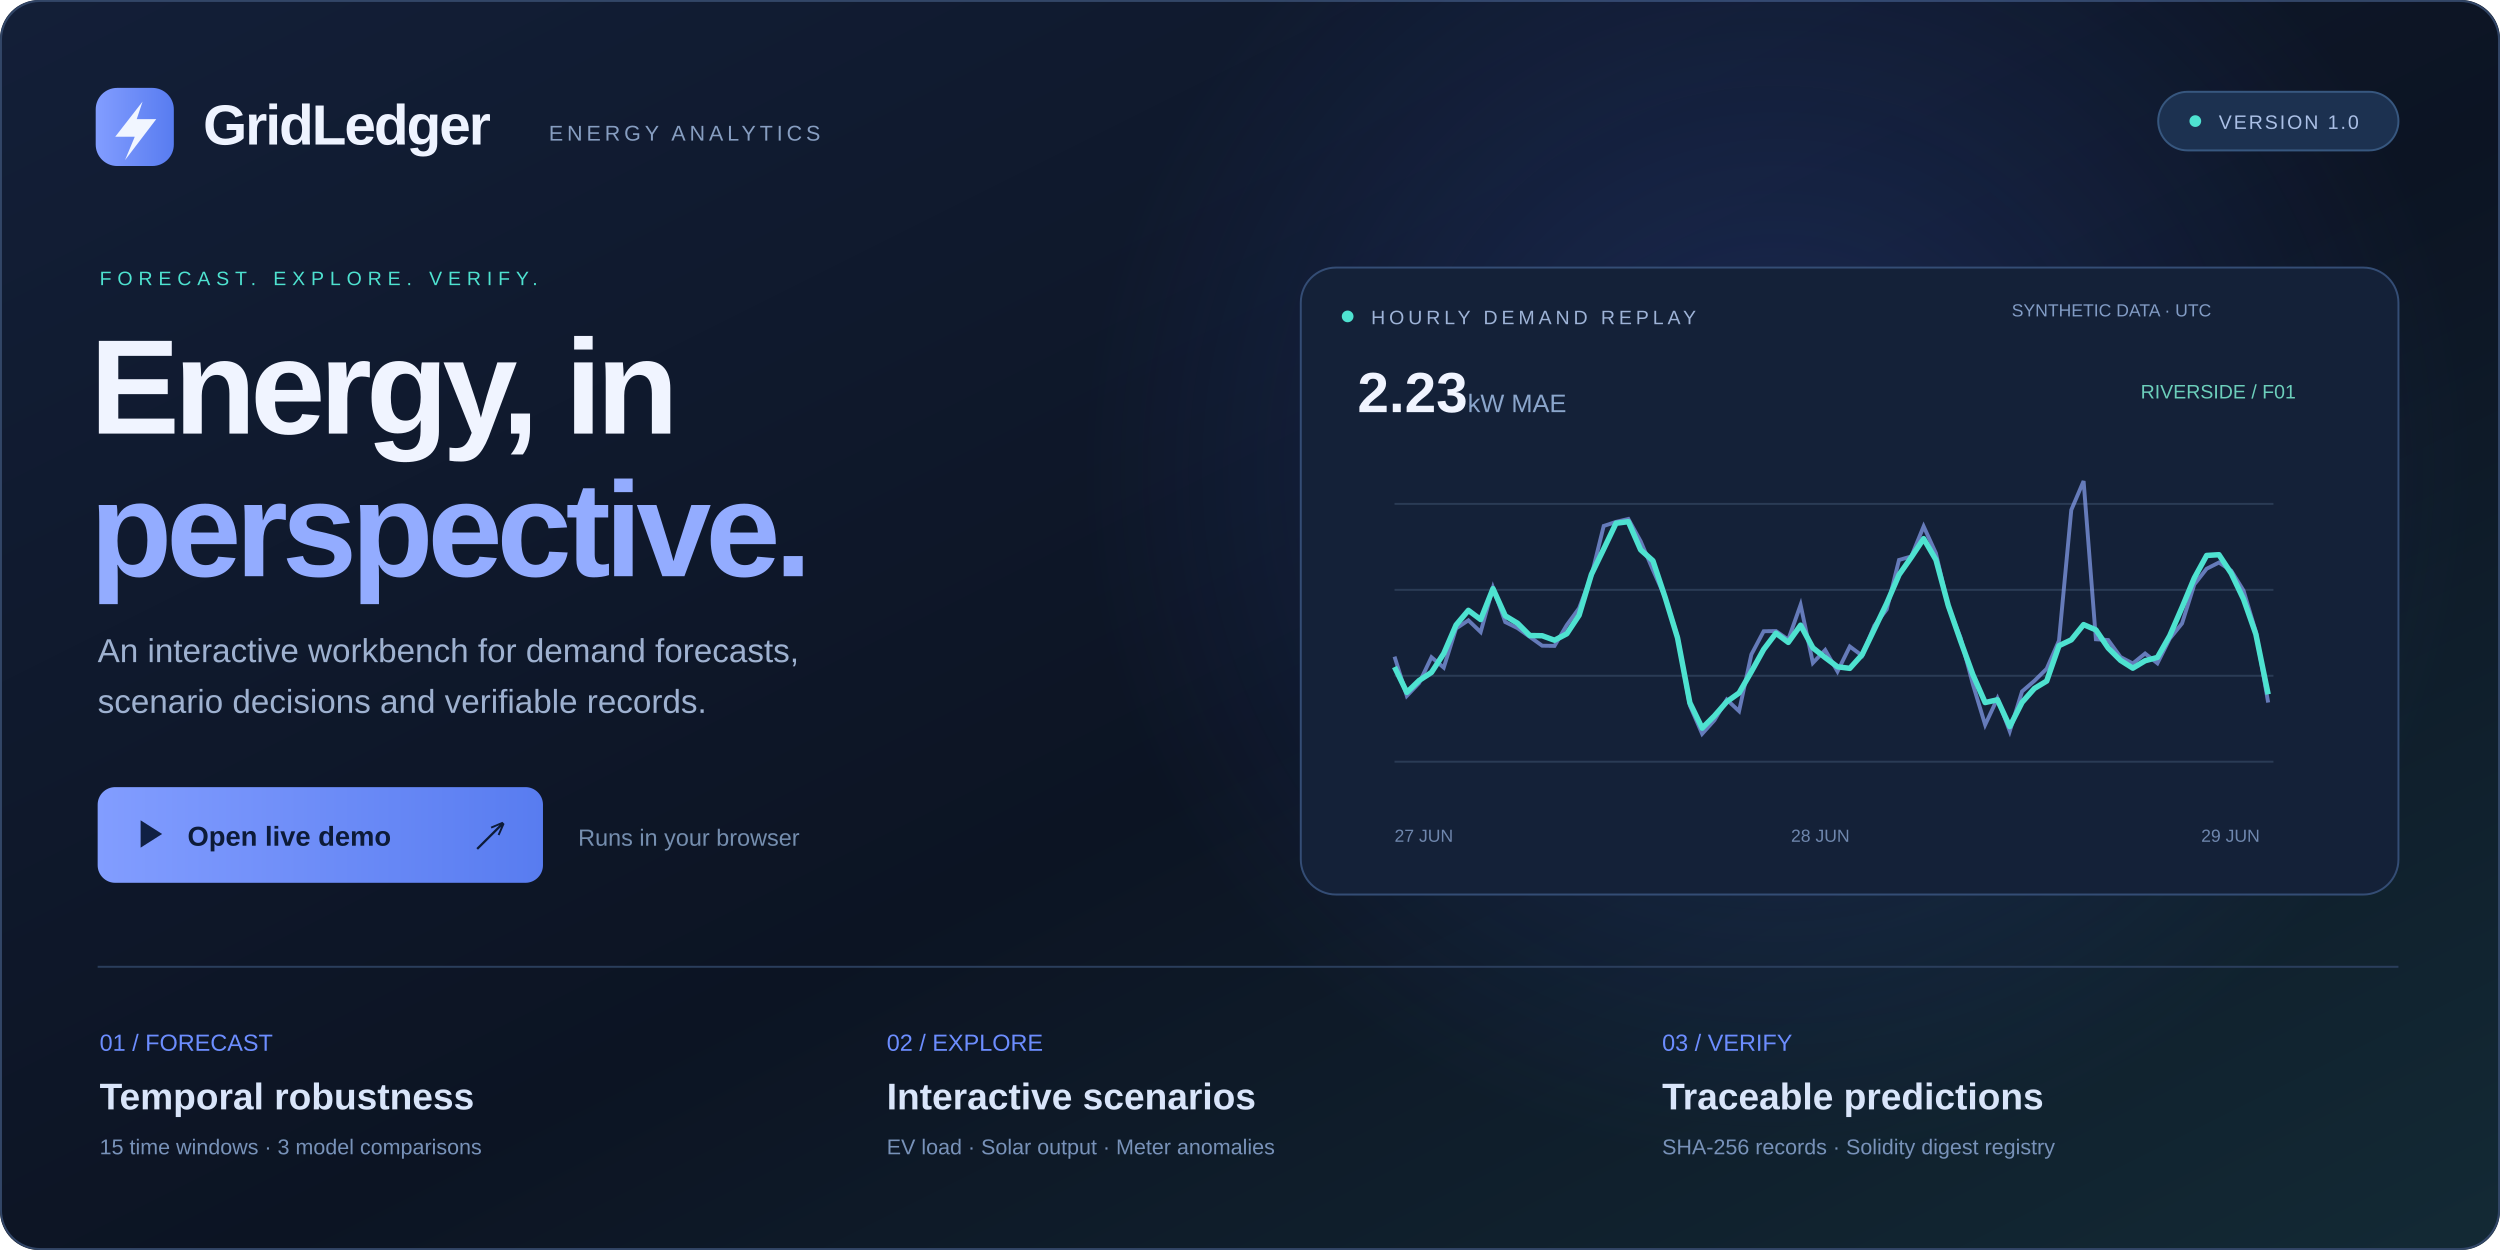
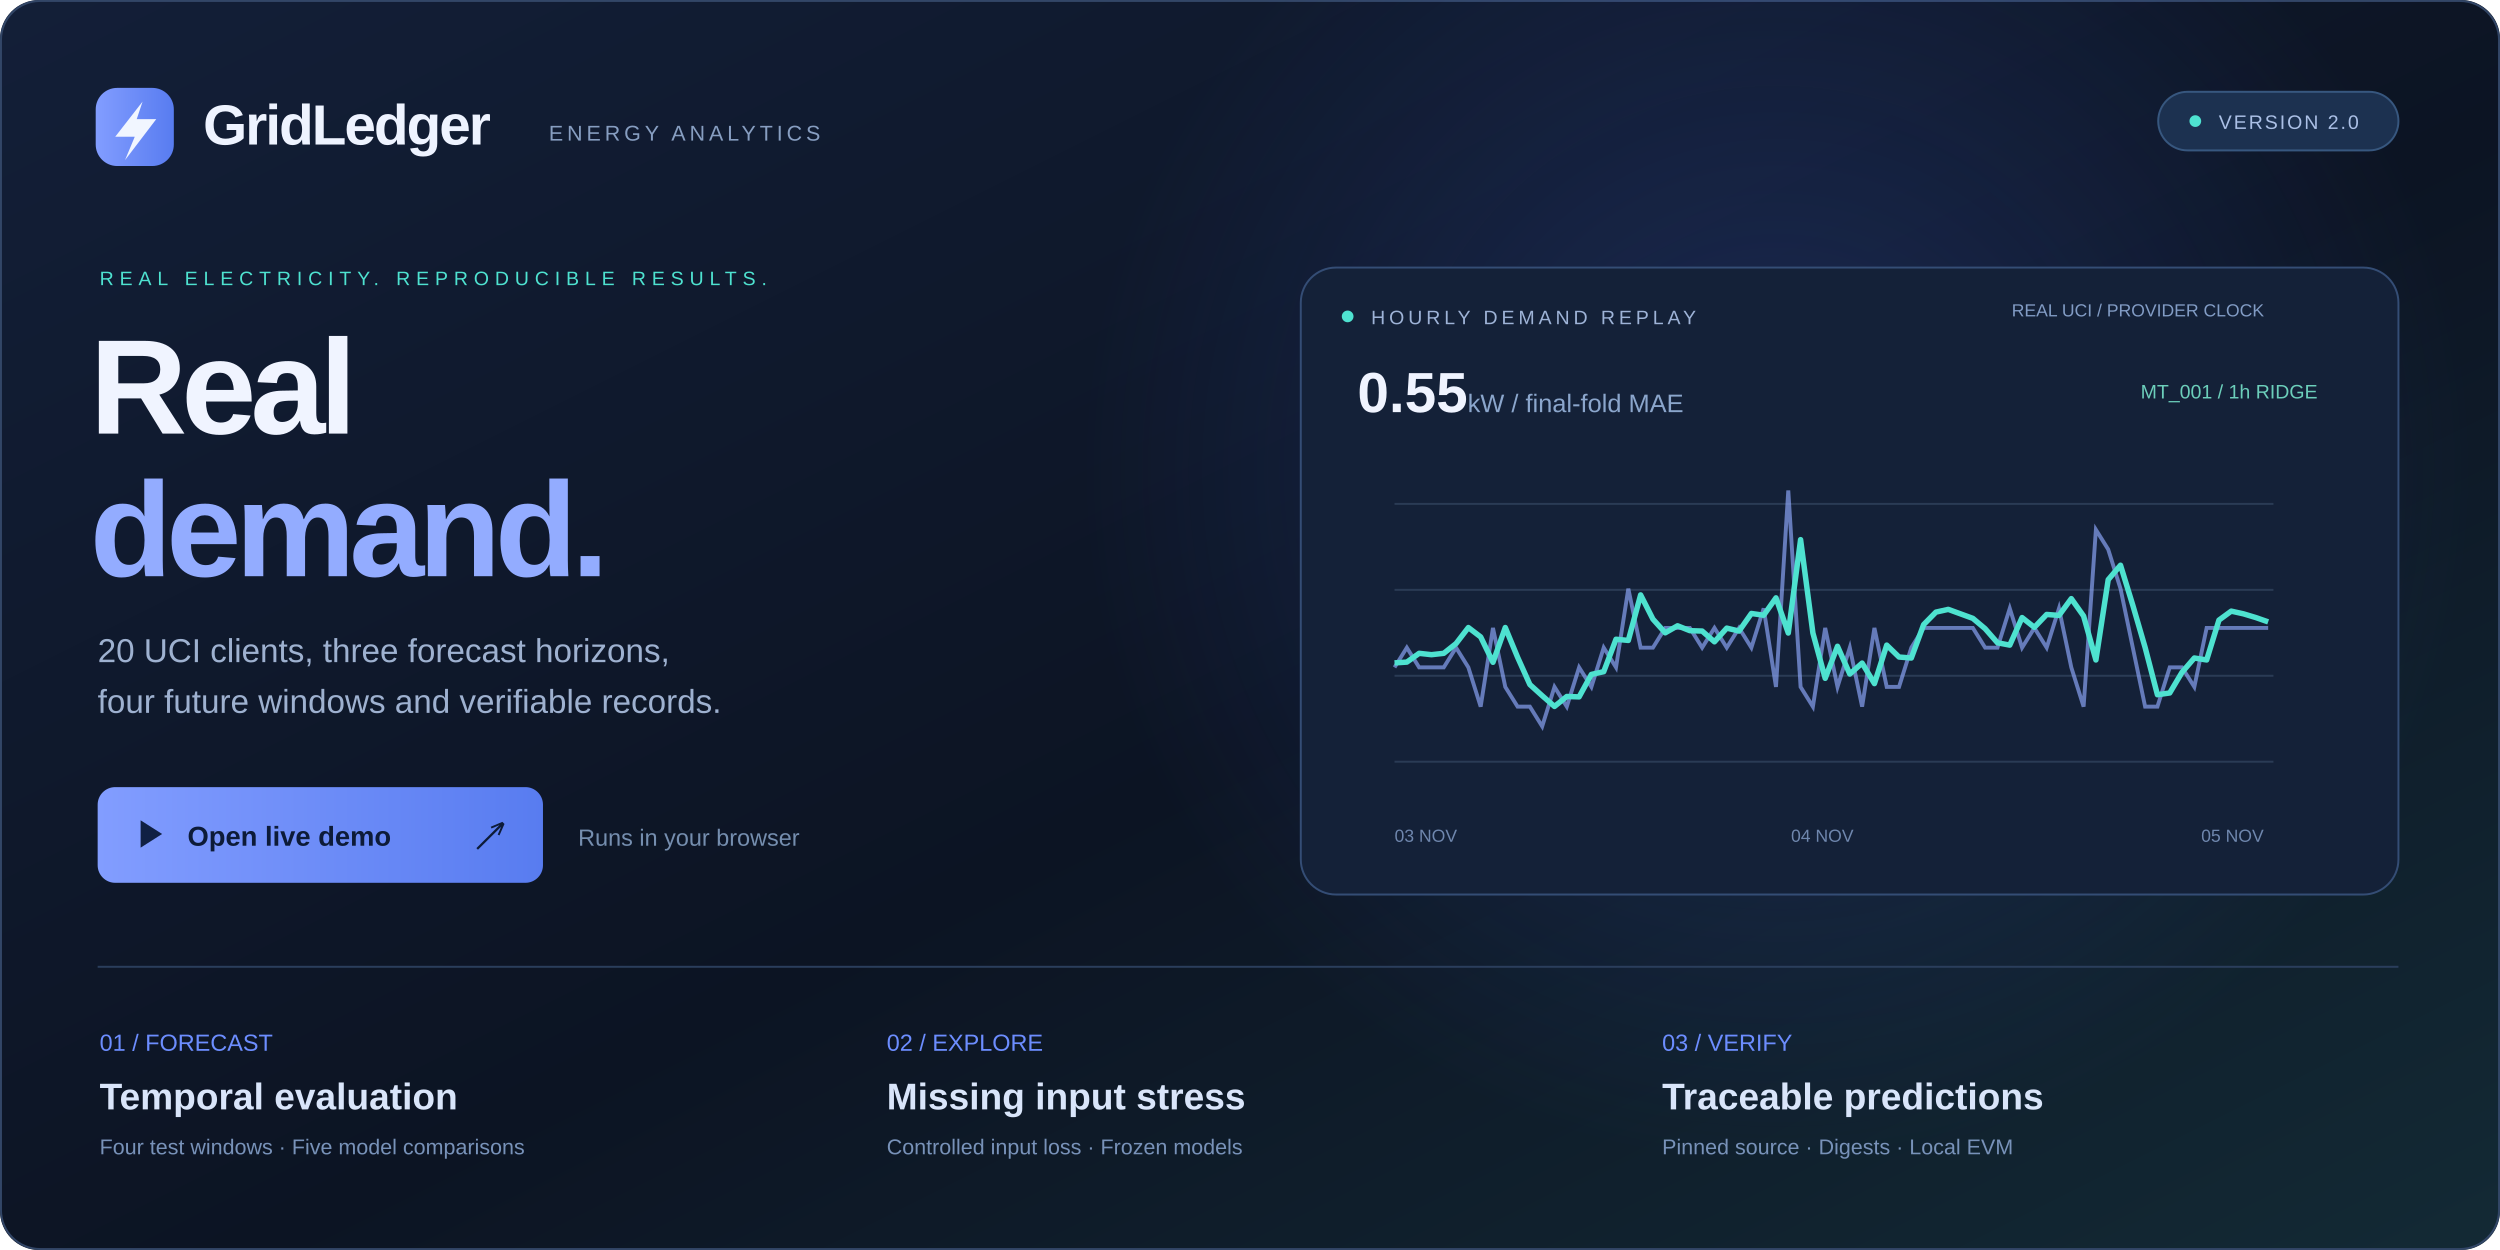
<svg xmlns="http://www.w3.org/2000/svg" width="1280" height="640" viewBox="0 0 1280 640">
  <defs>
    <linearGradient id="bg" x2="1" y2="1">
      <stop stop-color="#131f38" />
      <stop offset=".55" stop-color="#0c1423" />
      <stop offset="1" stop-color="#132a35" />
    </linearGradient>
    <radialGradient id="glow">
      <stop stop-color="#476be2" stop-opacity=".24" />
      <stop offset="1" stop-color="#476be2" stop-opacity="0" />
    </radialGradient>
    <linearGradient id="btn">
      <stop stop-color="#829dff" />
      <stop offset="1" stop-color="#587cf0" />
    </linearGradient>
  </defs>
  <rect width="1280" height="640" rx="20" fill="url(#bg)" />
  <rect x=".5" y=".5" width="1279" height="639" rx="20" fill="none" stroke="#324667" />
  <circle cx="910" cy="240" r="360" fill="url(#glow)" />
  <g font-family="Arial,Helvetica,sans-serif">
    <rect x="49" y="45" width="40" height="40" rx="11" fill="url(#btn)" />
    <path d="M73 52 59 70h10l-5 12 16-21H70z" fill="#f1f6ff" />
    <text x="104" y="74" fill="#eef3ff" font-size="29" font-weight="700" letter-spacing="-1">GridLedger</text>
    <text x="281" y="72" fill="#879ec1" font-size="11" letter-spacing="2">ENERGY ANALYTICS</text>
    <rect x="1105" y="47" width="123" height="30" rx="15" fill="#1c3150" stroke="#37577f" />
    <circle cx="1124" cy="62" r="3" fill="#4ee2d0" />
-     <text x="1136" y="66" fill="#abc0e6" font-size="10" letter-spacing="1">VERSION 1.0</text>
-     <text x="51" y="146" fill="#4ee2d0" font-size="10" letter-spacing="3">FORECAST. EXPLORE. VERIFY.</text>
-     <text x="46" y="222" fill="#f0f4ff" font-size="69" font-weight="700" letter-spacing="-3">Energy, in</text>
-     <text x="46" y="295" fill="#93acff" font-size="69" font-weight="700" letter-spacing="-3">perspective.</text>
-     <text x="50" y="339" fill="#9eb1d0" font-size="17">An interactive workbench for demand forecasts,</text>
-     <text x="50" y="365" fill="#9eb1d0" font-size="17">scenario decisions and verifiable records.</text>
+     <text x="1136" y="66" fill="#abc0e6" font-size="10" letter-spacing="1">VERSION 2.0</text>
+     <text x="51" y="146" fill="#4ee2d0" font-size="10" letter-spacing="3">REAL ELECTRICITY. REPRODUCIBLE RESULTS.</text>
+     <text x="46" y="222" fill="#f0f4ff" font-size="69" font-weight="700" letter-spacing="-3">Real</text>
+     <text x="46" y="295" fill="#93acff" font-size="69" font-weight="700" letter-spacing="-3">demand.</text>
+     <text x="50" y="339" fill="#9eb1d0" font-size="17">20 UCI clients, three forecast horizons,</text>
+     <text x="50" y="365" fill="#9eb1d0" font-size="17">four future windows and verifiable records.</text>
    <rect x="50" y="403" width="228" height="49" rx="9" fill="url(#btn)" />
    <path d="m72 420 11 7-11 7z" fill="#102043" />
    <text x="96" y="433" fill="#0d1b38" font-size="14" font-weight="700">Open live demo</text>
    <text x="244" y="434" fill="#0d1b38" font-size="20">↗</text>
    <text x="296" y="433" fill="#758eaf" font-size="12">Runs in your browser</text>
    <rect x="666" y="137" width="562" height="321" rx="18" fill="#142138" stroke="#344d75" />
    <circle cx="690" cy="162" r="3" fill="#4ee2d0" />
    <text x="702" y="166" fill="#9eb3d7" font-size="10" letter-spacing="2">HOURLY DEMAND REPLAY</text>
-     <text x="695" y="211" fill="#f0f4ff" font-size="29" font-weight="700">2.23<tspan font-size="13" fill="#8ba6cc" font-weight="400"> kW MAE</tspan>
+     <text x="695" y="211" fill="#f0f4ff" font-size="29" font-weight="700">0.55<tspan font-size="13" fill="#8ba6cc" font-weight="400"> kW / final-fold MAE</tspan>
    </text>
-     <text x="1096" y="204" fill="#6ccfbb" font-size="10">RIVERSIDE / F01</text>
+     <text x="1096" y="204" fill="#6ccfbb" font-size="10">MT_001 / 1h RIDGE</text>
    <g stroke="#2a3b55">
      <line x1="714" x2="1164" y1="258" y2="258" />
      <line x1="714" x2="1164" y1="302" y2="302" />
      <line x1="714" x2="1164" y1="346" y2="346" />
      <line x1="714" x2="1164" y1="390" y2="390" />
    </g>
-     <polyline points="714.0,336.2 720.3,356.3 726.6,349.7 732.9,336.5 739.2,341.8 745.5,321.8 751.8,317.6 758.1,323.6 764.4,300.9 770.7,318.5 777.0,321.6 783.3,326.1 789.6,330.6 795.9,330.7 802.2,320.0 808.5,311.4 814.8,294.8 821.1,269.3 827.4,267.2 833.7,265.7 840.0,277.1 846.3,291.8 852.6,305.9 858.9,326.0 865.2,361.2 871.5,375.7 877.8,368.7 884.1,358.2 890.4,364.1 896.7,335.1 903.0,323.2 909.3,323.1 915.6,327.5 921.9,309.7 928.2,339.4 934.5,332.8 940.8,343.8 947.1,331.0 953.4,335.7 959.7,320.3 966.0,312.0 972.3,286.7 978.6,284.9 984.9,269.5 991.2,283.3 997.5,310.6 1003.8,326.5 1010.1,350.3 1016.4,371.1 1022.7,357.6 1029.0,374.4 1035.3,354.0 1041.6,348.6 1047.9,342.4 1054.2,328.0 1060.5,261.1 1066.8,246.3 1073.1,327.3 1079.4,327.7 1085.7,336.4 1092.0,339.7 1098.3,334.6 1104.6,339.6 1110.9,327.0 1117.2,319.2 1123.5,299.2 1129.8,291.2 1136.1,288.0 1142.4,292.2 1148.7,302.4 1155.0,323.5 1161.3,359.7" fill="none" stroke="#91aaff" stroke-width="2" opacity=".65" />
-     <polyline points="714.0,341.5 720.3,354.5 726.6,348.4 732.9,344.3 739.2,334.6 745.5,320.0 751.8,312.5 758.1,317.2 764.4,301.4 770.7,315.3 777.0,319.1 783.3,325.4 789.6,325.5 795.9,327.8 802.2,324.5 808.5,315.0 814.8,294.1 821.1,281.1 827.4,267.9 833.7,267.1 840.0,281.5 846.3,287.1 852.6,306.0 858.9,326.6 865.2,359.8 871.5,372.8 877.8,366.5 884.1,359.3 890.4,354.8 896.7,343.9 903.0,332.5 909.3,324.2 915.6,328.9 921.9,320.1 928.2,331.7 934.5,336.7 940.8,341.4 947.1,342.2 953.4,335.2 959.7,322.1 966.0,308.9 972.3,294.3 978.6,285.3 984.9,275.8 991.2,286.6 997.5,310.0 1003.8,328.1 1010.1,345.4 1016.4,359.7 1022.7,358.3 1029.0,372.0 1035.3,359.6 1041.6,352.5 1047.9,348.7 1054.2,330.6 1060.5,327.6 1066.8,319.8 1073.1,322.5 1079.4,331.8 1085.7,338.1 1092.0,342.1 1098.3,338.3 1104.6,336.6 1110.9,325.5 1117.2,311.0 1123.5,295.9 1129.8,284.4 1136.1,284.0 1142.4,293.6 1148.7,306.8 1155.0,324.7 1161.3,355.5" fill="none" stroke="#4ee2d0" stroke-width="2.8" stroke-linejoin="round" />
-     <text x="714" y="431" fill="#6f87ae" font-size="9">27 JUN</text>
-     <text x="917" y="431" fill="#6f87ae" font-size="9">28 JUN</text>
-     <text x="1127" y="431" fill="#6f87ae" font-size="9">29 JUN</text>
-     <text x="1030" y="162" fill="#829cc5" font-size="9">SYNTHETIC DATA · UTC</text>
+     <polyline points="714.0,341.7 720.3,331.6 726.6,341.7 732.9,341.7 739.2,341.7 745.5,331.6 751.8,341.7 758.1,361.8 764.4,321.5 770.7,351.7 777.0,361.8 783.3,361.8 789.6,371.9 795.9,351.7 802.2,361.8 808.5,341.7 814.8,351.7 821.1,331.6 827.4,341.7 833.7,301.4 840.0,331.6 846.3,331.6 852.6,321.5 858.9,321.5 865.2,321.5 871.5,331.6 877.8,321.5 884.1,331.6 890.4,321.5 896.7,331.6 903.0,311.5 909.3,351.7 915.6,251.1 921.9,351.7 928.2,361.8 934.5,321.5 940.8,351.7 947.1,331.6 953.4,361.8 959.7,321.5 966.0,351.7 972.3,351.7 978.6,331.6 984.9,321.5 991.2,321.5 997.5,321.5 1003.8,321.5 1010.1,321.5 1016.4,331.6 1022.7,331.6 1029.0,311.5 1035.3,331.6 1041.6,321.5 1047.9,331.6 1054.2,311.5 1060.5,341.7 1066.8,361.8 1073.1,271.2 1079.4,281.3 1085.7,301.4 1092.0,331.6 1098.3,361.8 1104.6,361.8 1110.9,341.7 1117.2,341.7 1123.5,351.7 1129.8,321.5 1136.1,321.5 1142.4,321.5 1148.7,321.5 1155.0,321.5 1161.3,321.5" fill="none" stroke="#91aaff" stroke-width="2" opacity=".65" />
+     <polyline points="714.0,339.4 720.3,339.0 726.6,334.5 732.9,335.2 739.2,334.5 745.5,329.5 751.8,321.3 758.1,326.1 764.4,339.1 770.7,321.3 777.0,336.5 783.3,350.5 789.6,356.2 795.9,361.7 802.2,356.6 808.5,356.8 814.8,345.3 821.1,343.9 827.4,327.3 833.7,327.9 840.0,304.6 846.3,317.0 852.6,324.0 858.9,320.4 865.2,322.9 871.5,323.1 877.8,328.6 884.1,321.6 890.4,323.1 896.7,314.1 903.0,315.0 909.3,306.1 915.6,324.1 921.9,276.3 928.2,324.1 934.5,347.3 940.8,330.9 947.1,345.1 953.4,339.5 959.7,350.0 966.0,330.3 972.3,336.4 978.6,336.9 984.9,319.8 991.2,313.4 997.5,312.0 1003.8,314.3 1010.1,316.6 1016.4,321.9 1022.7,329.1 1029.0,330.3 1035.3,316.2 1041.6,321.2 1047.9,314.6 1054.2,315.1 1060.5,306.5 1066.8,315.4 1073.1,337.9 1079.4,296.8 1085.7,289.4 1092.0,309.9 1098.3,331.5 1104.6,355.7 1110.9,354.8 1117.2,344.2 1123.5,336.9 1129.8,337.9 1136.1,317.5 1142.4,312.9 1148.7,314.3 1155.0,316.2 1161.3,318.4" fill="none" stroke="#4ee2d0" stroke-width="2.8" stroke-linejoin="round" />
+     <text x="714" y="431" fill="#6f87ae" font-size="9">03 NOV</text>
+     <text x="917" y="431" fill="#6f87ae" font-size="9">04 NOV</text>
+     <text x="1127" y="431" fill="#6f87ae" font-size="9">05 NOV</text>
+     <text x="1030" y="162" fill="#829cc5" font-size="9">REAL UCI / PROVIDER CLOCK</text>
    <line x1="50" x2="1228" y1="495" y2="495" stroke="#2a3e5c" />
    <g fill="#6c8dff" font-size="12">
      <text x="51" y="538">01 / FORECAST</text>
      <text x="454" y="538">02 / EXPLORE</text>
      <text x="851" y="538">03 / VERIFY</text>
    </g>
    <g fill="#d9e5fa" font-size="19" font-weight="600">
-       <text x="51" y="568">Temporal robustness</text>
-       <text x="454" y="568">Interactive scenarios</text>
+       <text x="51" y="568">Temporal evaluation</text>
+       <text x="454" y="568">Missing input stress</text>
      <text x="851" y="568">Traceable predictions</text>
    </g>
    <g fill="#7892b9" font-size="11">
-       <text x="51" y="591">15 time windows · 3 model comparisons</text>
-       <text x="454" y="591">EV load · Solar output · Meter anomalies</text>
-       <text x="851" y="591">SHA-256 records · Solidity digest registry</text>
+       <text x="51" y="591">Four test windows · Five model comparisons</text>
+       <text x="454" y="591">Controlled input loss · Frozen models</text>
+       <text x="851" y="591">Pinned source · Digests · Local EVM</text>
    </g>
  </g>
</svg>
